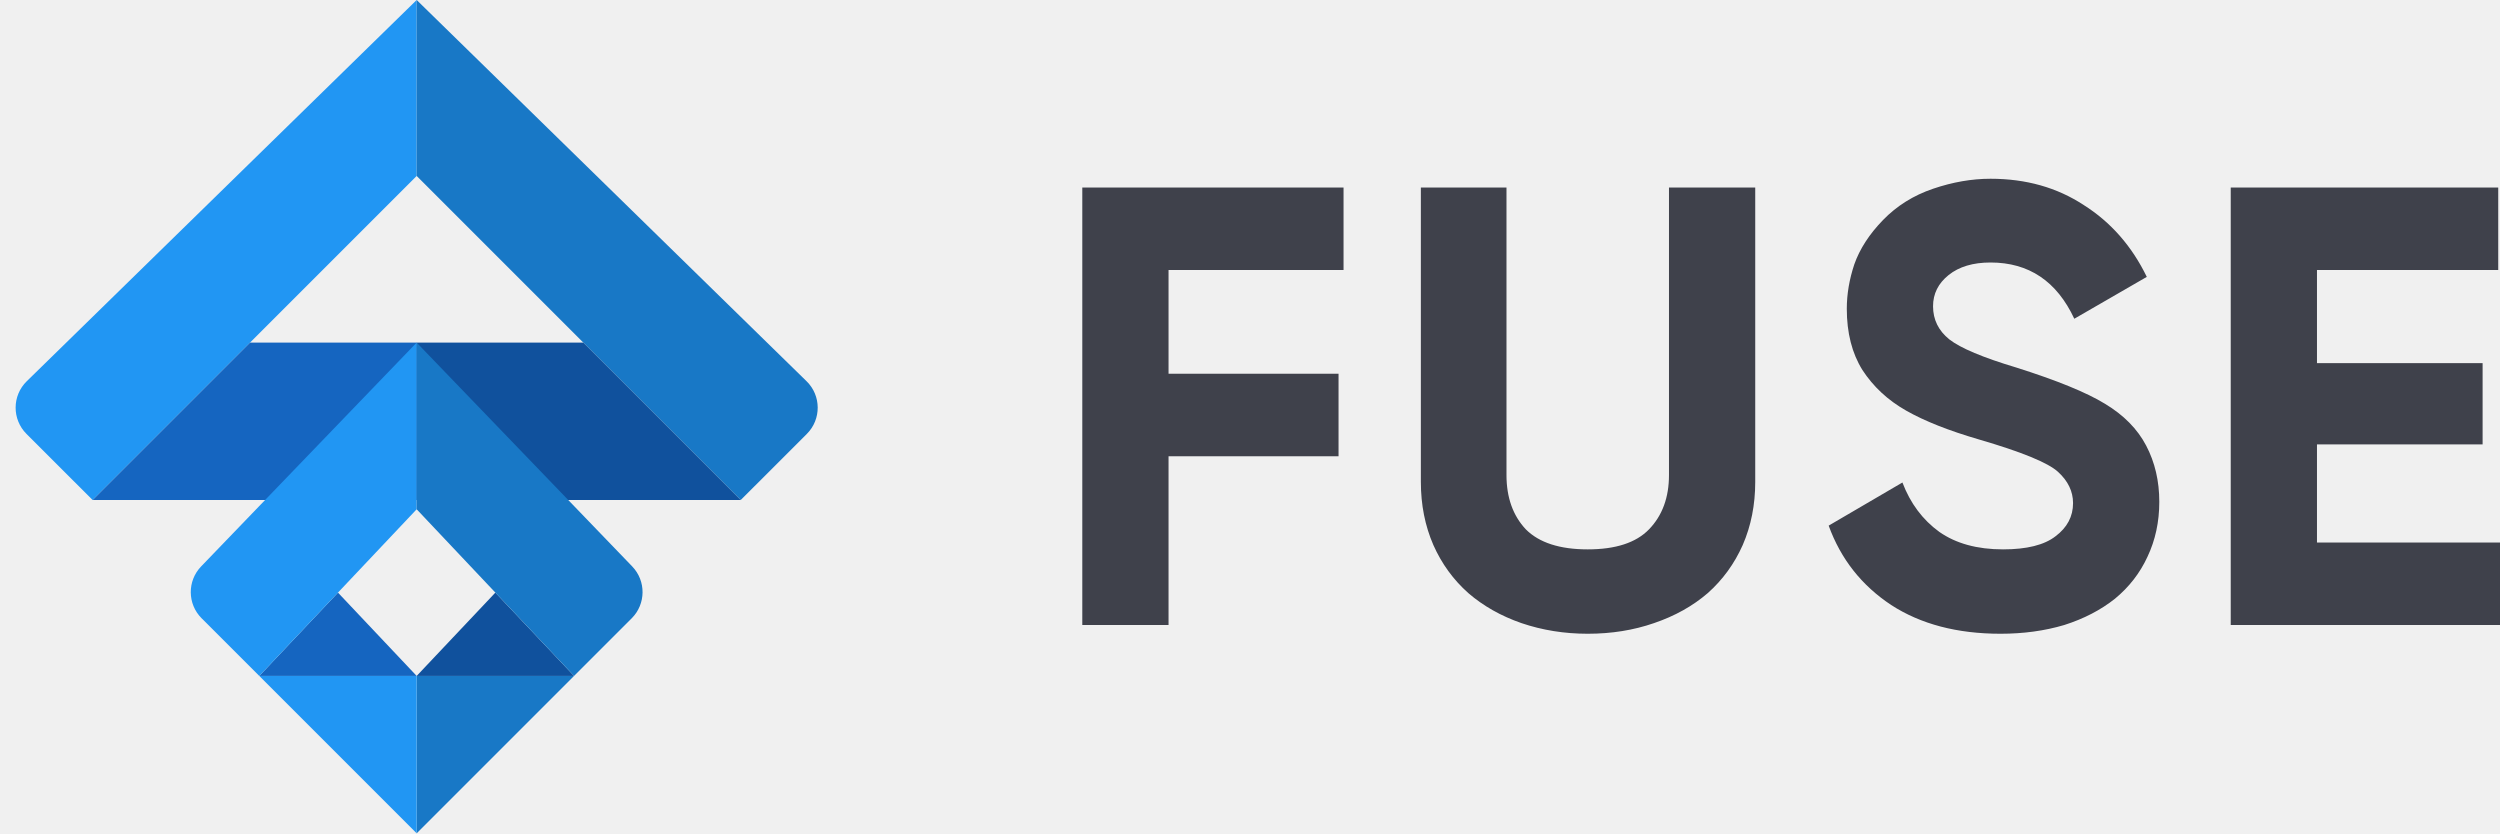
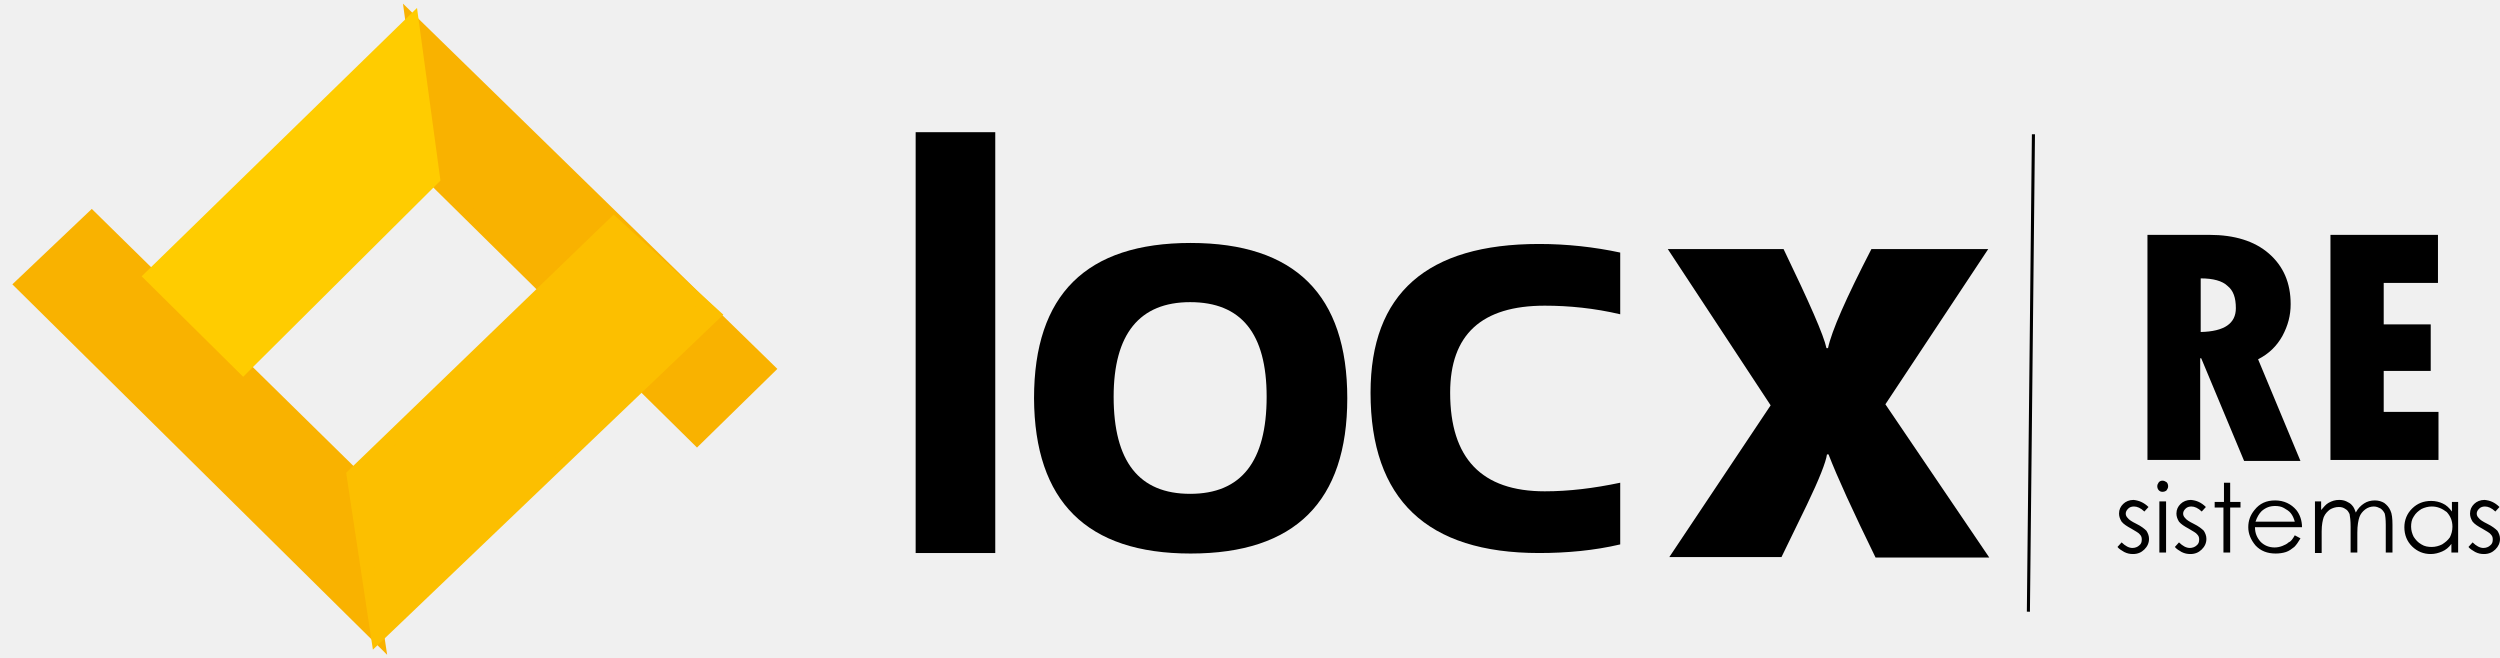
- <svg xmlns="http://www.w3.org/2000/svg" width="96" height="32" viewBox="0 0 96 32" fill="none">
-   <g clip-path="url(#clip0)">
-     <path d="M51.592 10.368H44.872V14.352H51.4V17.52H44.872V24H41.56V7.2H51.592V10.368ZM60.969 24.336C60.073 24.336 59.225 24.2 58.425 23.928C57.641 23.656 56.961 23.272 56.385 22.776C55.809 22.264 55.361 21.648 55.041 20.928C54.721 20.192 54.561 19.384 54.561 18.504V7.2H57.849V18.24C57.849 19.104 58.097 19.8 58.593 20.328C59.105 20.84 59.897 21.096 60.969 21.096C62.041 21.096 62.825 20.84 63.321 20.328C63.833 19.8 64.089 19.104 64.089 18.24V7.2H67.401V18.504C67.401 19.384 67.241 20.192 66.921 20.928C66.601 21.648 66.153 22.264 65.577 22.776C65.001 23.272 64.313 23.656 63.513 23.928C62.729 24.2 61.881 24.336 60.969 24.336ZM76.821 24.336C75.157 24.336 73.757 23.968 72.621 23.232C71.485 22.48 70.685 21.464 70.221 20.184L73.053 18.528C73.357 19.328 73.829 19.96 74.469 20.424C75.109 20.872 75.925 21.096 76.917 21.096C77.829 21.096 78.501 20.928 78.933 20.592C79.381 20.256 79.605 19.832 79.605 19.32C79.605 18.872 79.413 18.472 79.029 18.12C78.645 17.768 77.629 17.352 75.981 16.872C74.829 16.536 73.901 16.168 73.197 15.768C72.493 15.368 71.933 14.848 71.517 14.208C71.117 13.568 70.917 12.784 70.917 11.856C70.917 11.296 71.013 10.728 71.205 10.152C71.413 9.56 71.781 8.992 72.309 8.448C72.837 7.904 73.477 7.504 74.229 7.248C74.981 6.992 75.717 6.864 76.437 6.864C77.797 6.864 78.989 7.2 80.013 7.872C81.053 8.528 81.861 9.448 82.437 10.632L79.653 12.24C78.981 10.8 77.909 10.08 76.437 10.08C75.765 10.08 75.229 10.24 74.829 10.56C74.429 10.88 74.229 11.28 74.229 11.76C74.229 12.272 74.437 12.696 74.853 13.032C75.285 13.368 76.141 13.728 77.421 14.112C78.989 14.608 80.125 15.072 80.829 15.504C81.549 15.936 82.077 16.472 82.413 17.112C82.749 17.752 82.917 18.472 82.917 19.272C82.917 20.04 82.765 20.744 82.461 21.384C82.173 22.008 81.757 22.544 81.213 22.992C80.669 23.424 80.021 23.76 79.269 24C78.517 24.224 77.701 24.336 76.821 24.336ZM88.972 20.832H96.052V24H85.66V7.2H95.932V10.368H88.972V13.944H95.332V17.064H88.972V20.832Z" fill="#3F414B" />
-     <path d="M16 6.756V0L1.028 14.639C0.462 15.192 0.457 16.102 1.017 16.662L3.556 19.2" fill="#2196F3" />
-     <path d="M16 6.756V0L30.972 14.639C31.538 15.192 31.543 16.102 30.983 16.662L28.444 19.2" fill="#1878C6" />
-     <path d="M3.556 19.2L9.6 13.156H16V19.2" fill="#1565C0" />
-     <path d="M28.444 19.2L22.4 13.156H16V19.2" fill="#10519D" />
-     <path d="M16 25.956H9.956L12.978 22.756L16 25.956Z" fill="#1565C0" />
-     <path d="M16 32L22.044 25.956L16 25.956V32Z" fill="#1878C6" />
-     <path d="M16 32L9.956 25.956H16V32Z" fill="#2196F3" />
-     <path d="M16 25.956H22.044L19.022 22.756L16 25.956Z" fill="#10519D" />
-     <path d="M7.724 21.75C7.186 22.308 7.194 23.194 7.742 23.742L9.956 25.956L16 19.556V13.156" fill="#2196F3" />
-     <path d="M24.276 21.75C24.814 22.308 24.806 23.194 24.258 23.742L22.044 25.956L16 19.556V13.156" fill="#1878C6" />
+ <svg xmlns="http://www.w3.org/2000/svg" width="114" height="30" viewBox="0 0 114 30" fill="none">
+   <g clip-path="url(#clip0_469_5530)">
+     <path fill-rule="evenodd" clip-rule="evenodd" d="M17.217 29L1 12.97L4.182 9.949L16.109 21.666L17.217 29Z" fill="#F9B200" />
+     <path d="M17.217 29L1 12.97L4.182 9.949L16.109 21.666L17.217 29Z" stroke="#F9B200" stroke-width="0.608" stroke-miterlimit="22.926" />
+     <path fill-rule="evenodd" clip-rule="evenodd" d="M35.013 16.822L31.784 19.982L19.763 8.127L18.796 1L35.013 16.822Z" fill="#F9B200" />
+     <path d="M35.013 16.822L31.784 19.982L19.763 8.127L18.796 1L35.013 16.822Z" stroke="#F9B200" stroke-width="0.608" stroke-miterlimit="22.926" />
+     <path fill-rule="evenodd" clip-rule="evenodd" d="M32.538 14.354L17.217 29L16.109 21.666L27.989 10.203L32.538 14.354Z" fill="#FCBF00" />
+     <path d="M32.538 14.354L17.217 29L16.109 21.666L27.989 10.203L32.538 14.354Z" stroke="#FCBF00" stroke-width="0.608" stroke-miterlimit="22.926" />
+     <path fill-rule="evenodd" clip-rule="evenodd" d="M6.893 12.601L11.088 16.753L19.763 8.127L18.796 1L6.893 12.601Z" fill="#FFCC00" />
+     <path d="M6.893 12.601L11.088 16.753L19.763 8.127L18.796 1L6.893 12.601Z" stroke="#FFCC00" stroke-width="0.608" stroke-miterlimit="22.926" />
+     <path d="M73.882 24.825C72.703 25.102 71.454 25.218 70.181 25.218C65.066 25.218 62.497 22.773 62.497 17.906C62.497 13.386 65.066 11.125 70.181 11.125C71.454 11.125 72.703 11.264 73.882 11.517V14.331C72.703 14.054 71.548 13.939 70.44 13.939C67.565 13.939 66.127 15.254 66.127 17.906C66.127 20.904 67.565 22.404 70.44 22.404C71.548 22.404 72.68 22.265 73.882 22.012V24.825Z" fill="black" />
+     <path d="M50.782 18.091C50.782 21.043 51.937 22.519 54.271 22.519C56.604 22.519 57.759 21.043 57.759 18.091C57.759 15.208 56.604 13.778 54.271 13.778C51.961 13.778 50.782 15.231 50.782 18.091ZM47.152 18.16C47.152 13.432 49.533 11.079 54.294 11.079C59.056 11.079 61.436 13.455 61.436 18.16C61.436 22.865 59.056 25.241 54.294 25.241C49.556 25.241 47.176 22.865 47.152 18.16Z" fill="black" />
+     <path d="M45.384 6.028H41.754V25.218H45.384V6.028Z" fill="black" />
+     <path d="M76.05 11.356H81.33C82.509 13.801 83.169 15.3 83.287 15.876H83.357C83.522 15.092 84.182 13.593 85.337 11.356H90.664L85.974 18.436L90.712 25.425H85.526C84.489 23.303 83.782 21.758 83.381 20.72H83.31C83.263 21.066 82.957 21.85 82.391 23.026L81.236 25.402H76.121L80.741 18.483L76.05 11.356Z" fill="black" />
+     <path d="M113.976 23.119L113.788 23.326C113.623 23.165 113.458 23.096 113.316 23.096C113.222 23.096 113.128 23.119 113.057 23.188C112.986 23.257 112.939 23.326 112.939 23.419C112.939 23.488 112.963 23.557 113.034 23.626C113.081 23.695 113.222 23.788 113.411 23.88C113.646 23.995 113.788 24.11 113.882 24.203C113.953 24.318 114 24.433 114 24.572C114 24.756 113.929 24.918 113.788 25.056C113.646 25.194 113.481 25.264 113.269 25.264C113.128 25.264 113.01 25.241 112.869 25.171C112.751 25.102 112.633 25.033 112.562 24.941L112.751 24.733C112.916 24.895 113.081 24.987 113.246 24.987C113.364 24.987 113.481 24.941 113.552 24.872C113.646 24.802 113.67 24.71 113.67 24.595C113.67 24.503 113.646 24.433 113.576 24.364C113.529 24.295 113.387 24.226 113.199 24.11C112.986 23.995 112.845 23.903 112.751 23.788C112.68 23.672 112.633 23.557 112.633 23.419C112.633 23.234 112.704 23.096 112.821 22.98C112.939 22.865 113.104 22.796 113.293 22.796C113.552 22.819 113.764 22.911 113.976 23.119ZM110.889 23.096C110.724 23.096 110.559 23.142 110.417 23.211C110.276 23.303 110.158 23.395 110.064 23.557C109.969 23.695 109.946 23.857 109.946 24.018C109.946 24.18 109.993 24.341 110.064 24.479C110.158 24.618 110.252 24.733 110.417 24.825C110.559 24.918 110.724 24.941 110.889 24.941C111.054 24.941 111.219 24.895 111.36 24.825C111.501 24.733 111.619 24.641 111.714 24.503C111.784 24.364 111.831 24.203 111.831 24.018C111.831 23.741 111.737 23.534 111.572 23.349C111.36 23.188 111.148 23.096 110.889 23.096ZM112.091 22.865V25.194H111.784V24.802C111.666 24.964 111.525 25.079 111.36 25.148C111.195 25.218 111.03 25.264 110.841 25.264C110.511 25.264 110.229 25.148 109.993 24.918C109.757 24.687 109.639 24.387 109.639 24.041C109.639 23.718 109.757 23.419 109.993 23.188C110.229 22.957 110.511 22.842 110.865 22.842C111.054 22.842 111.242 22.888 111.384 22.957C111.549 23.026 111.69 23.165 111.808 23.326V22.888H112.091V22.865ZM105.538 22.865H105.844V23.257C105.962 23.119 106.057 23.003 106.174 22.934C106.339 22.842 106.481 22.796 106.669 22.796C106.787 22.796 106.905 22.819 106.999 22.865C107.094 22.911 107.188 22.957 107.259 23.049C107.329 23.119 107.377 23.234 107.424 23.372C107.518 23.188 107.659 23.049 107.801 22.957C107.942 22.865 108.107 22.819 108.296 22.819C108.461 22.819 108.602 22.865 108.72 22.934C108.838 23.026 108.932 23.119 109.003 23.28C109.074 23.419 109.097 23.649 109.097 23.926V25.194H108.791V23.926C108.791 23.672 108.767 23.511 108.744 23.419C108.697 23.326 108.649 23.257 108.555 23.188C108.461 23.142 108.367 23.096 108.249 23.096C108.107 23.096 107.966 23.142 107.848 23.234C107.73 23.326 107.636 23.442 107.589 23.58C107.542 23.718 107.494 23.949 107.494 24.295V25.194H107.188V24.018C107.188 23.741 107.164 23.557 107.141 23.442C107.094 23.349 107.047 23.257 106.952 23.211C106.858 23.142 106.764 23.119 106.646 23.119C106.504 23.119 106.363 23.165 106.245 23.234C106.127 23.326 106.033 23.419 105.962 23.58C105.915 23.718 105.868 23.926 105.868 24.226V25.218H105.562V22.865H105.538ZM104.642 23.788C104.595 23.626 104.548 23.511 104.454 23.395C104.383 23.303 104.265 23.234 104.147 23.165C104.029 23.096 103.888 23.073 103.747 23.073C103.511 23.073 103.322 23.142 103.134 23.303C103.016 23.419 102.922 23.58 102.851 23.788H104.642ZM104.642 24.41L104.902 24.549C104.807 24.71 104.713 24.849 104.619 24.941C104.501 25.033 104.383 25.125 104.242 25.171C104.1 25.218 103.935 25.241 103.77 25.241C103.393 25.241 103.087 25.125 102.851 24.872C102.639 24.618 102.521 24.341 102.521 24.041C102.521 23.741 102.615 23.488 102.804 23.257C103.039 22.957 103.346 22.819 103.747 22.819C104.147 22.819 104.477 22.98 104.713 23.257C104.878 23.465 104.972 23.741 104.972 24.041H102.827C102.827 24.318 102.922 24.526 103.087 24.71C103.252 24.872 103.464 24.964 103.723 24.964C103.841 24.964 103.959 24.941 104.077 24.895C104.194 24.849 104.289 24.802 104.359 24.733C104.477 24.687 104.548 24.572 104.642 24.41ZM101.389 22.012H101.696V22.888H102.167V23.142H101.696V25.194H101.389V23.142H100.989V22.888H101.413V22.012H101.389ZM100.588 23.119L100.399 23.326C100.234 23.165 100.069 23.096 99.928 23.096C99.834 23.096 99.74 23.119 99.669 23.188C99.598 23.257 99.551 23.326 99.551 23.419C99.551 23.488 99.575 23.557 99.645 23.626C99.692 23.695 99.834 23.788 100.022 23.88C100.258 23.995 100.399 24.11 100.494 24.203C100.564 24.318 100.612 24.433 100.612 24.572C100.612 24.756 100.541 24.918 100.399 25.056C100.258 25.194 100.093 25.264 99.881 25.264C99.74 25.264 99.622 25.241 99.48 25.171C99.362 25.102 99.245 25.033 99.174 24.941L99.362 24.733C99.527 24.895 99.692 24.987 99.857 24.987C99.975 24.987 100.093 24.941 100.164 24.872C100.258 24.802 100.282 24.71 100.282 24.595C100.282 24.503 100.258 24.433 100.187 24.364C100.14 24.295 99.999 24.226 99.81 24.11C99.598 23.995 99.457 23.903 99.362 23.788C99.292 23.672 99.245 23.557 99.245 23.419C99.245 23.234 99.315 23.096 99.433 22.98C99.551 22.865 99.716 22.796 99.904 22.796C100.164 22.819 100.376 22.911 100.588 23.119ZM98.467 22.865H98.773V25.194H98.467V22.865ZM98.608 21.919C98.679 21.919 98.726 21.942 98.797 21.988C98.844 22.035 98.867 22.104 98.867 22.173C98.867 22.242 98.844 22.288 98.797 22.358C98.749 22.404 98.679 22.427 98.608 22.427C98.537 22.427 98.49 22.404 98.443 22.358C98.396 22.311 98.372 22.242 98.372 22.173C98.372 22.104 98.396 22.058 98.443 21.988C98.49 21.942 98.537 21.919 98.608 21.919ZM97.972 23.119L97.783 23.326C97.618 23.165 97.453 23.096 97.312 23.096C97.217 23.096 97.123 23.119 97.052 23.188C96.982 23.257 96.934 23.326 96.934 23.419C96.934 23.488 96.958 23.557 97.029 23.626C97.076 23.695 97.217 23.788 97.406 23.88C97.642 23.995 97.783 24.11 97.877 24.203C97.948 24.318 97.995 24.433 97.995 24.572C97.995 24.756 97.924 24.918 97.783 25.056C97.642 25.194 97.477 25.264 97.264 25.264C97.123 25.264 97.005 25.241 96.864 25.171C96.746 25.102 96.628 25.033 96.557 24.941L96.746 24.733C96.911 24.895 97.076 24.987 97.241 24.987C97.359 24.987 97.477 24.941 97.547 24.872C97.642 24.802 97.665 24.71 97.665 24.595C97.665 24.503 97.642 24.433 97.571 24.364C97.524 24.295 97.382 24.226 97.194 24.11C96.982 23.995 96.84 23.903 96.746 23.788C96.675 23.672 96.628 23.557 96.628 23.419C96.628 23.234 96.699 23.096 96.817 22.98C96.934 22.865 97.1 22.796 97.288 22.796C97.524 22.819 97.76 22.911 97.972 23.119Z" fill="black" />
+     <path d="M92.654 6.122L92.424 27.893L92.565 27.894L92.795 6.124L92.654 6.122Z" fill="black" />
+     <path d="M97.924 10.71H100.753C101.884 10.71 102.804 10.987 103.464 11.564C104.124 12.14 104.454 12.901 104.454 13.87C104.454 14.377 104.336 14.839 104.076 15.323C103.817 15.784 103.464 16.13 102.969 16.384L104.901 21.02H102.332L100.376 16.338H100.329V20.974H97.924V10.71ZM100.352 12.694V15.139C101.436 15.115 101.955 14.746 101.955 14.055C101.955 13.57 101.837 13.247 101.578 13.04C101.342 12.809 100.918 12.694 100.352 12.694Z" fill="black" />
+     <path d="M106.269 10.71H111.171V12.901H108.697V14.792H110.841V16.914H108.697V18.782H111.195V20.974H106.269V10.71Z" fill="black" />
  </g>
  <defs>
-     <clipPath id="clip0">
-       <rect width="96" height="32" fill="white" />
+     <clipPath id="clip0_469_5530">
+       <rect width="114" height="30" fill="white" />
    </clipPath>
  </defs>
</svg>
